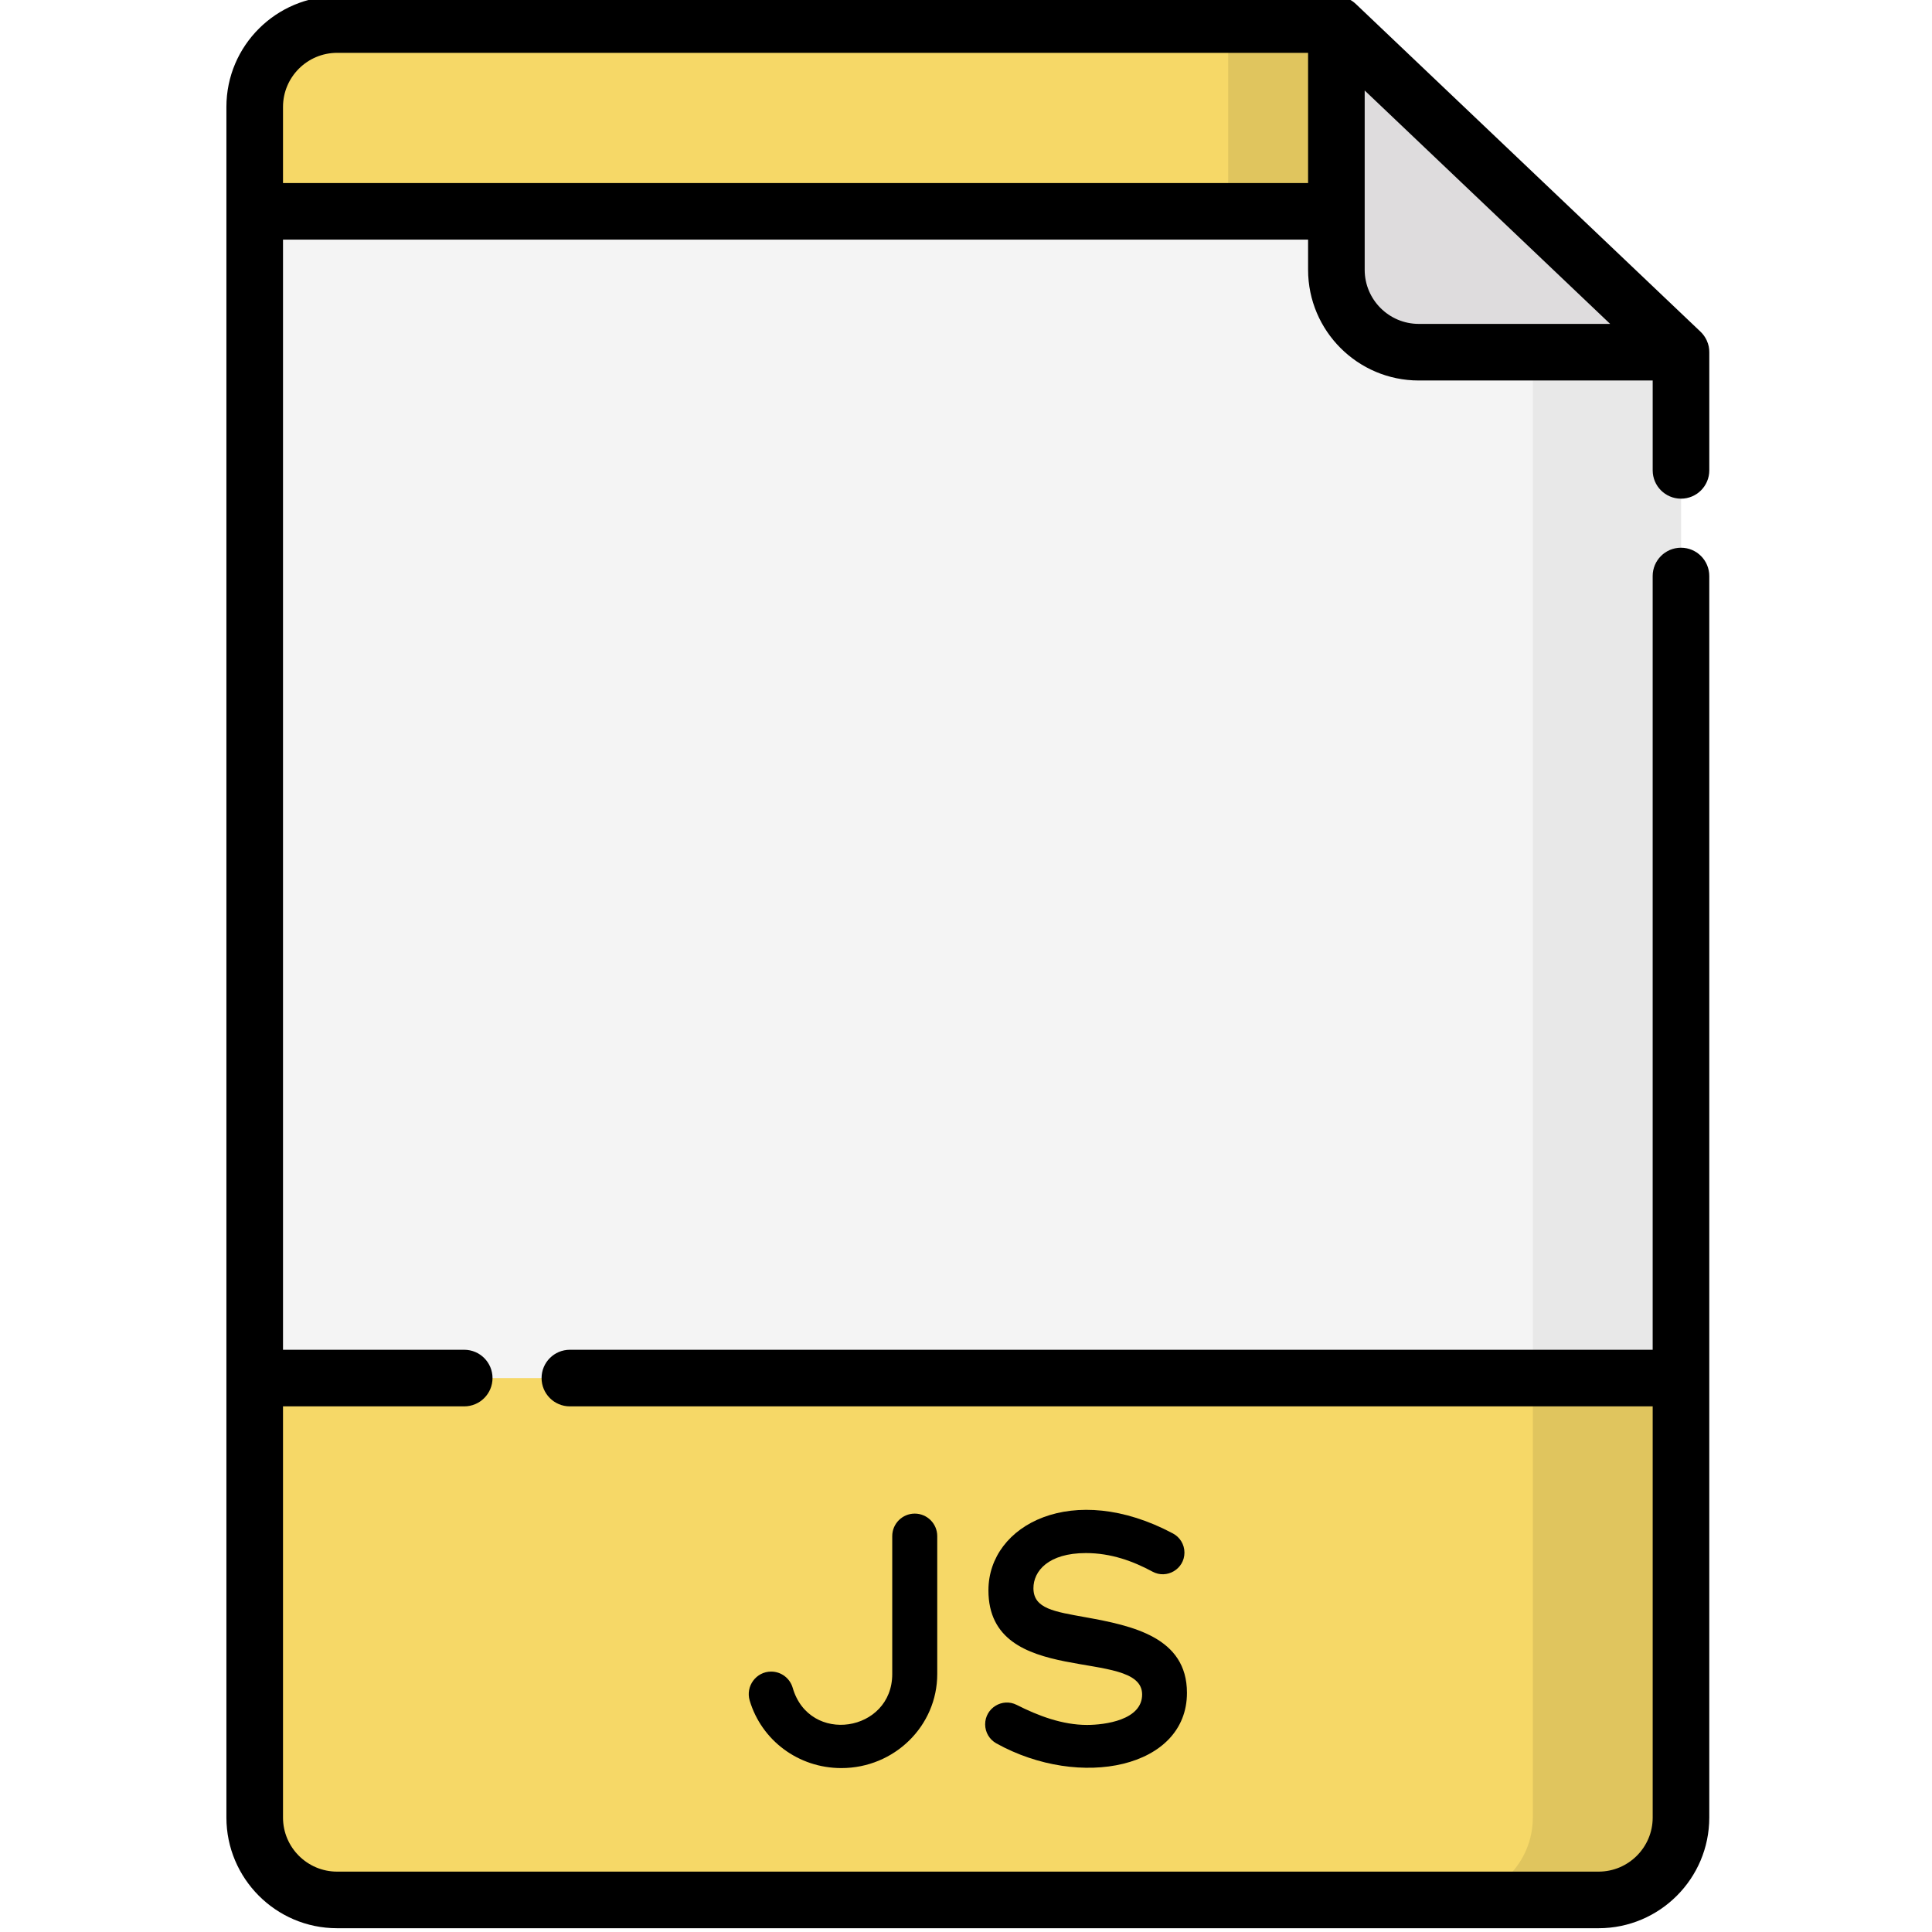
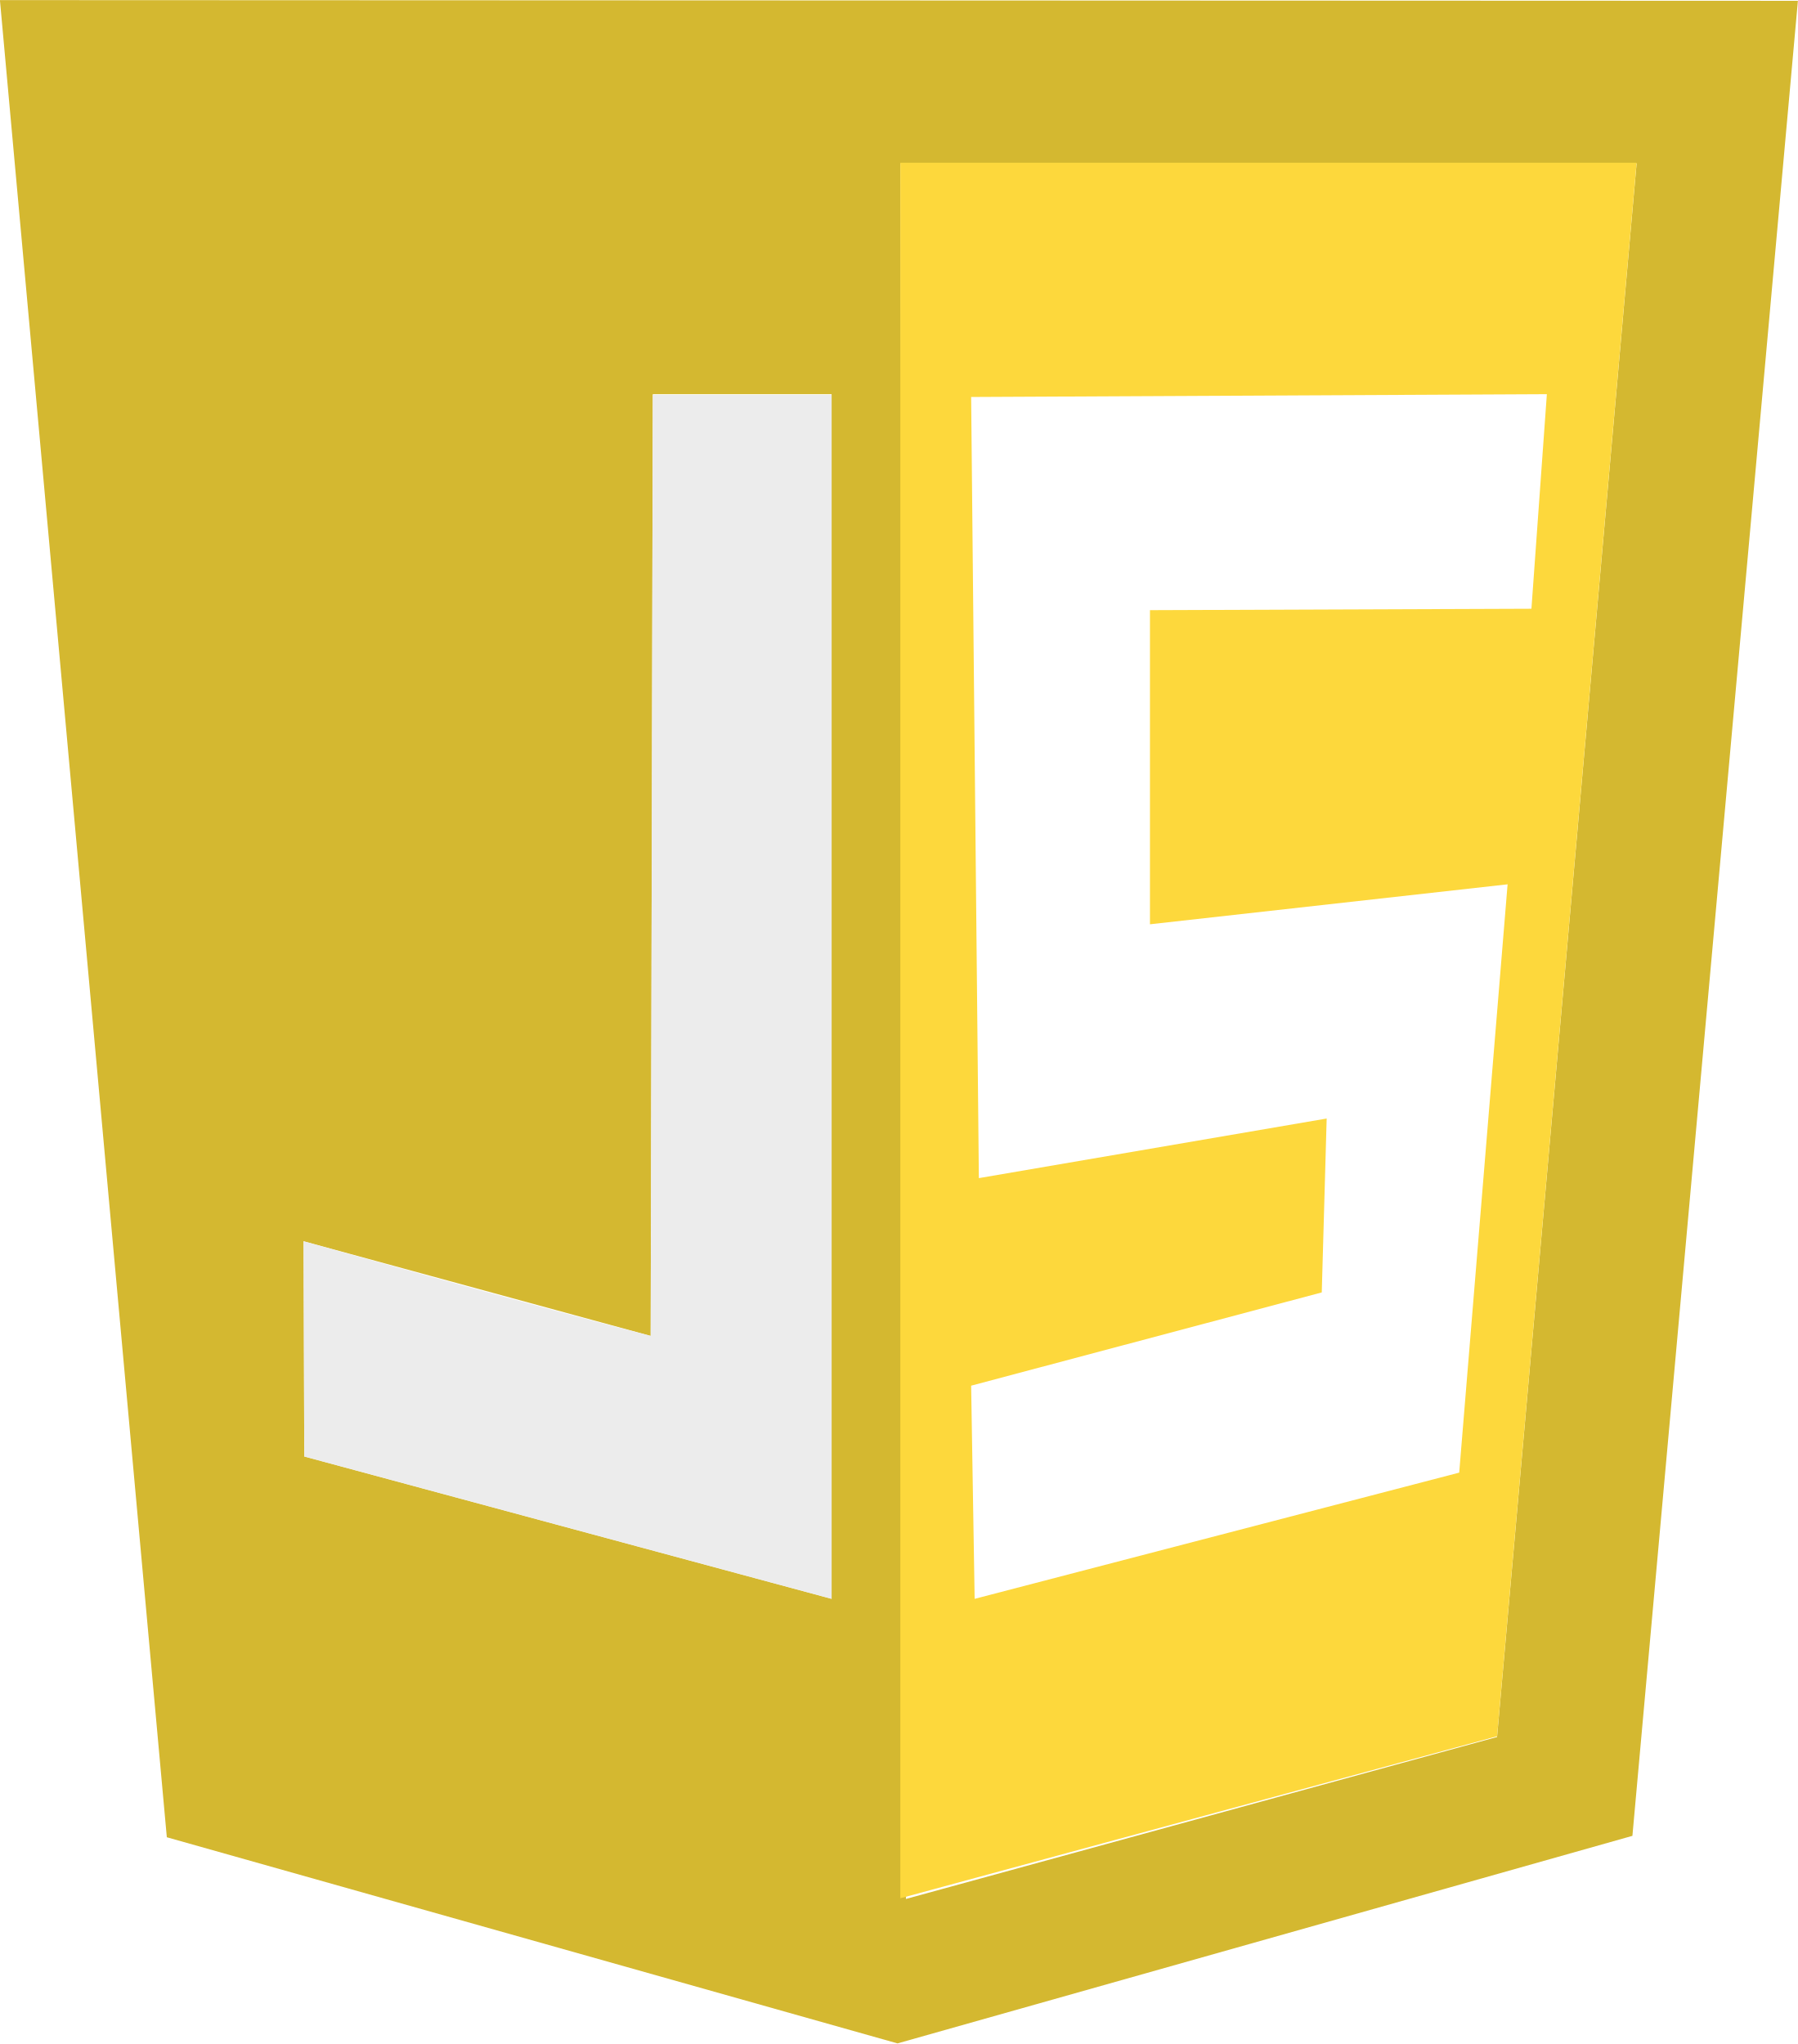
- <svg xmlns="http://www.w3.org/2000/svg" height="511pt" viewBox="-59 1 511 511.999" width="511pt">
-   <path d="m364.145 504.5h-334.312c-12.055 0-21.832-9.777-21.832-21.832v-453.332c0-12.059 9.777-21.836 21.832-21.836h264.824l91.324 86.832v388.332c0 12.059-9.777 21.836-21.836 21.836zm0 0" fill="#f4f4f4" />
-   <path d="m294.656 7.5h-39.266l91.324 86.832v388.332c0 12.059-9.773 21.836-21.832 21.836h39.262c12.059 0 21.836-9.777 21.836-21.836v-388.332zm0 0" fill="#e8e8e8" />
-   <path d="m346.715 57-52.059-49.5h-264.824c-12.055 0-21.832 9.777-21.832 21.836v27.664zm0 0" fill="#f6d867" />
-   <path d="m265.988 57h80.727l-52.059-49.5h-28.668zm0 0" fill="#e0c55e" />
-   <path d="m294.656 7.5v65c0 12.059 9.773 21.832 21.832 21.832h69.492zm0 0" fill="#dedcdd" />
-   <path d="m8 366.203v116.461c0 12.059 9.773 21.836 21.832 21.836h334.312c12.059 0 21.832-9.777 21.832-21.836v-116.461zm0 0" fill="#f6d867" />
-   <path d="m346.715 482.668c0 12.055-9.773 21.832-21.832 21.832h39.262c.379 0 .754-.012 1.125-.027 1.488-.078 2.938-.301 4.332-.66.699-.18 1.383-.395 2.051-.637.672-.246 1.324-.523 1.961-.828 2.227-1.074 4.242-2.512 5.973-4.242.496-.496.965-1.012 1.41-1.551.223-.27.438-.547.648-.824 1.254-1.684 2.277-3.551 3.012-5.559.246-.668.457-1.352.637-2.051.449-1.742.688-3.57.688-5.453v-116.465h-39.266zm0 0" fill="#e0c55e" />
-   <path d="m385.98 133.152c4.141 0 7.5-3.355 7.5-7.5v-31.27c0-1.074-.16-2.027-.684-3.18-.387-.836-.934-1.625-1.648-2.305-17.562-16.699-74.305-70.648-91.324-86.832-2.16-2.051-4.758-2.07-4.656-2.047-.488-.035 11.887-.012-265.336-.02-16.086 0-29.332 13.07-29.332 29.336v453.332c0 16.086 13.074 29.332 29.332 29.332h334.312c16.176 0 29.332-13.16 29.332-29.332v-329.016c0-4.141-3.355-7.5-7.5-7.5-4.141 0-7.5 3.359-7.5 7.5v205.051h-286.953c-4.145 0-7.5 3.359-7.5 7.5 0 4.145 3.355 7.5 7.5 7.5h286.957v108.965c0 7.902-6.43 14.332-14.336 14.332h-334.312c-7.902 0-14.332-6.43-14.332-14.332v-108.965h48.023c4.141 0 7.5-3.355 7.5-7.5 0-4.141-3.359-7.5-7.5-7.5h-48.023v-294.203h271.656v8c0 16.176 13.16 29.336 29.332 29.336h61.992v23.816c0 4.145 3.355 7.5 7.5 7.5zm-370.48-83.648v-20.168c0-7.902 6.43-14.332 14.332-14.332h257.324v34.5zm300.988 37.332c-7.902 0-14.332-6.43-14.332-14.336v-47.52l65.051 61.855zm0 0" />
-   <path d="m163.469 469.559c14.031 0 25.41-11.156 25.41-24.922v-36.551c0-3.293-2.672-5.965-5.961-5.965-3.293 0-5.965 2.672-5.965 5.965v36.551c0 15.379-21.969 18.875-26.383 3.641-.719-2.477-3-4.289-5.707-4.289-3.977 0-6.82 3.875-5.688 7.672 3.137 10.516 12.863 17.898 24.293 17.898zm0 0" />
-   <path d="m228.57 458.125c-6.531 0-12.941-2.422-18.621-5.305-3.832-1.953-8.375.852-8.375 5.145 0 2.168 1.195 4.059 2.965 5.047 22.266 12.355 50.516 6.527 50.516-13.391 0-14.758-14.465-17.789-26.879-20.035-8.223-1.488-13.777-2.25-13.805-7.664-.02-4.555 3.938-9.344 13.902-9.344 6.664 0 12.504 2.141 17.652 4.922 3.77 2.051 8.465-.668 8.465-5.047 0-2.191-1.227-4.098-3.035-5.062-26.438-14.098-48.879-2.391-48.91 15.027-.043 26.223 40.621 14.918 40.73 27.586.059 6.848-9.918 8.121-14.605 8.121zm0 0" />
+ <svg xmlns="http://www.w3.org/2000/svg" id="svg4525" viewBox="0 0 256.4 291.5" width="2199" height="2500">
+   <style>.st0{fill:#d4b830}.st1,.st2{opacity:.986;fill:#ebebeb;fill-opacity:0;enable-background:new}.st2{fill-opacity:.922}.st3{fill:#fdd83c}</style>
+   <g id="g5193" transform="translate(4.988 -113.385)">
+     <path id="path5113" class="st0" d="M18.8 375.4L-5 113.4l256.4.1-23.6 261.7L123 404.8 18.8 375.4zm189.7-14.3l19.9-224.4h-105l.8 247.5 84.3-23.1zm-94.9-191.5H88.1l-.3 134.3-49.5-13.5.1 30.7 75.2 20.3V169.6z" />
+     <path id="path5159" class="st1" d="M105.2 338.9c-3.3-1-19.6-5.4-36.2-9.9l-30.1-8.1v-15.1c0-14.8 0-15.1 1.5-14.6.8.3 11.8 3.3 24.4 6.8l22.9 6.3.2-67 .2-67h25v85.2c0 67.7-.2 85.2-.9 85.2-.5-.1-3.7-.9-7-1.8z" />
+     <path id="path5157" class="st2" d="M38.4 321.1l-.1-30.7s31.6 8.9 49.5 13.5l.3-134.2h25.5v171.7l-75.2-20.3z" />
+     <path id="path5117" class="st3" d="M123.4 136.6h105L208.5 361l-85.1 23.1V136.6zm79.7 186.8l6.9-83.9-51 5.7v-44.8l54.4-.2 2.2-30.6-82.1.4 1.1 111.4 49.6-8.5-.7 24.8-50 13.3.5 30.4 69.1-18z" />
+   </g>
</svg>
